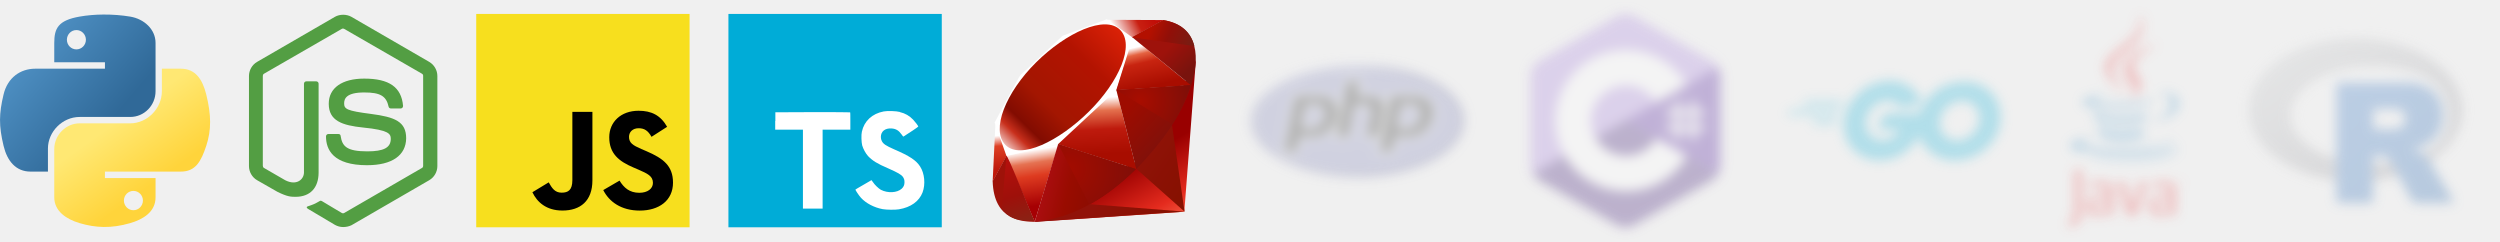
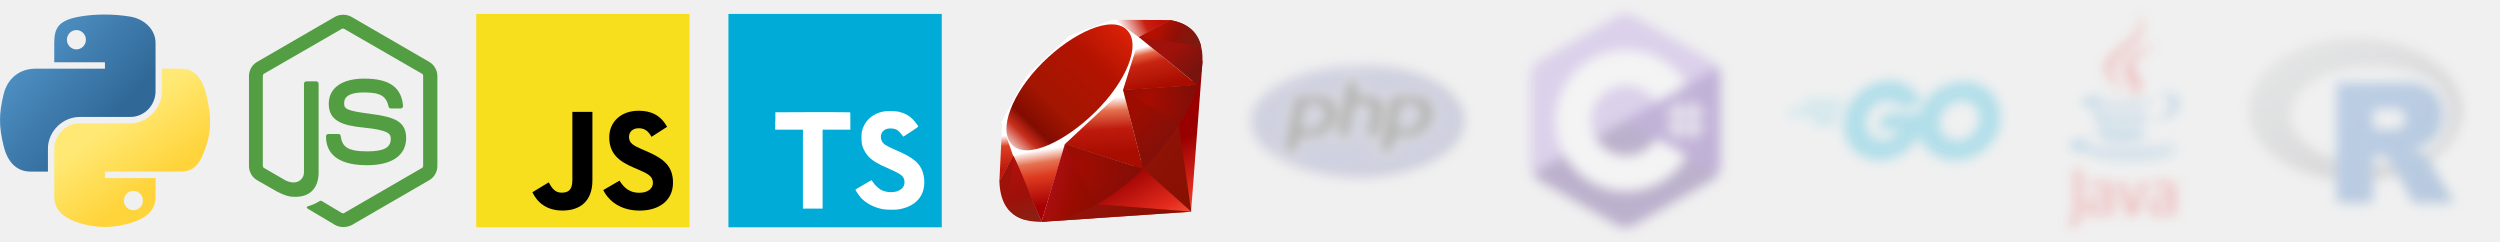
<svg xmlns="http://www.w3.org/2000/svg" xmlns:xlink="http://www.w3.org/1999/xlink" width="196.374mm" height="18.948mm" viewBox="0 0 196.374 18.948" version="1.1" id="svg4439" xml:space="preserve">
  <defs id="defs4436">
    <linearGradient id="linearGradient2795">
      <stop style="stop-color:#b8b8b8;stop-opacity:0.498;" offset="0" id="stop2797" />
      <stop style="stop-color:#7f7f7f;stop-opacity:0;" offset="1" id="stop2799" />
    </linearGradient>
    <linearGradient id="linearGradient2787">
      <stop style="stop-color:#7f7f7f;stop-opacity:0.5;" offset="0" id="stop2789" />
      <stop style="stop-color:#7f7f7f;stop-opacity:0;" offset="1" id="stop2791" />
    </linearGradient>
    <linearGradient id="linearGradient3676">
      <stop style="stop-color:#b2b2b2;stop-opacity:0.5;" offset="0" id="stop3678" />
      <stop style="stop-color:#b3b3b3;stop-opacity:0;" offset="1" id="stop3680" />
    </linearGradient>
    <linearGradient id="linearGradient3236">
      <stop style="stop-color:#f4f4f4;stop-opacity:1" offset="0" id="stop3244" />
      <stop style="stop-color:white;stop-opacity:1" offset="1" id="stop3240" />
    </linearGradient>
    <linearGradient id="linearGradient4671">
      <stop style="stop-color:#ffd43b;stop-opacity:1;" offset="0" id="stop4673" />
      <stop style="stop-color:#ffe873;stop-opacity:1" offset="1" id="stop4675" />
    </linearGradient>
    <linearGradient id="linearGradient4689">
      <stop style="stop-color:#5a9fd4;stop-opacity:1;" offset="0" id="stop4691" />
      <stop style="stop-color:#306998;stop-opacity:1;" offset="1" id="stop4693" />
    </linearGradient>
    <linearGradient x1="224.24" y1="144.757" x2="-65.309" y2="144.757" id="linearGradient2987" xlink:href="#linearGradient4671" gradientUnits="userSpaceOnUse" gradientTransform="translate(100.2702,99.61116)" />
    <linearGradient x1="172.942" y1="77.476" x2="26.67" y2="76.313" id="linearGradient2990" xlink:href="#linearGradient4689" gradientUnits="userSpaceOnUse" gradientTransform="translate(100.2702,99.61116)" />
    <linearGradient xlink:href="#linearGradient4671" id="linearGradient2255" gradientUnits="userSpaceOnUse" gradientTransform="matrix(0.562541,0,0,0.567972,-11.5974,-7.60954)" x1="224.24" y1="144.757" x2="-65.309" y2="144.757" />
    <linearGradient xlink:href="#linearGradient4689" id="linearGradient2258" gradientUnits="userSpaceOnUse" gradientTransform="matrix(0.562541,0,0,0.567972,-11.5974,-7.60954)" x1="172.942" y1="76.176" x2="26.67" y2="76.313" />
    <radialGradient xlink:href="#linearGradient2795" id="radialGradient2801" cx="61.519" cy="132.286" fx="61.519" fy="132.286" r="29.037" gradientTransform="matrix(1,0,0,0.177966,0,108.7434)" gradientUnits="userSpaceOnUse" />
    <linearGradient xlink:href="#linearGradient4671" id="linearGradient1475" gradientUnits="userSpaceOnUse" gradientTransform="matrix(0.07000499,0,0,0.07068085,10.2913,12.80773)" x1="150.961" y1="192.352" x2="112.031" y2="137.273" />
    <linearGradient xlink:href="#linearGradient4689" id="linearGradient1478" gradientUnits="userSpaceOnUse" gradientTransform="matrix(0.07000499,0,0,0.07068085,10.2913,12.80773)" x1="26.649" y1="20.604" x2="135.665" y2="114.398" />
    <linearGradient id="gradientFill-1" x1="0.741" x2="590.863" y1="3.666" y2="593.787" gradientUnits="userSpaceOnUse" spreadMethod="pad" gradientTransform="scale(1.221942,0.8183692)">
      <stop offset="0" stop-color="rgb(203,206,208)" stop-opacity="1" id="stop4628" />
      <stop offset="1" stop-color="rgb(132,131,139)" stop-opacity="1" id="stop4630" />
    </linearGradient>
    <linearGradient id="gradientFill-2" x1="301.026" x2="703.067" y1="151.401" y2="553.442" gradientUnits="userSpaceOnUse" spreadMethod="pad" gradientTransform="scale(0.9899476,1.010155)">
      <stop offset="0" stop-color="rgb(39,109,195)" stop-opacity="1" id="stop4633" />
      <stop offset="1" stop-color="rgb(22,92,170)" stop-opacity="1" id="stop4635" />
    </linearGradient>
    <linearGradient id="XMLID_17_-9" gradientUnits="userSpaceOnUse" x1="174.074" y1="215.549" x2="132.276" y2="141.753">
      <stop offset="0" style="stop-color:#FB7655" id="stop3272-4" />
      <stop offset="0" style="stop-color:#FB7655" id="stop3274-5" />
      <stop offset="0.41" style="stop-color:#E42B1E" id="stop3276-1" />
      <stop offset="0.99" style="stop-color:#990000" id="stop3278-0" />
      <stop offset="1" style="stop-color:#990000" id="stop3280-3" />
    </linearGradient>
    <linearGradient id="XMLID_18_-7" gradientUnits="userSpaceOnUse" x1="194.895" y1="153.558" x2="141.028" y2="117.409">
      <stop offset="0" style="stop-color:#871101" id="stop3285-8" />
      <stop offset="0" style="stop-color:#871101" id="stop3287-8" />
      <stop offset="0.99" style="stop-color:#911209" id="stop3289-6" />
      <stop offset="1" style="stop-color:#911209" id="stop3291-0" />
    </linearGradient>
    <linearGradient id="XMLID_19_-4" gradientUnits="userSpaceOnUse" x1="151.795" y1="217.785" x2="97.93" y2="181.638">
      <stop offset="0" style="stop-color:#871101" id="stop3296-6" />
      <stop offset="0" style="stop-color:#871101" id="stop3298-7" />
      <stop offset="0.99" style="stop-color:#911209" id="stop3300-6" />
      <stop offset="1" style="stop-color:#911209" id="stop3302-0" />
    </linearGradient>
    <linearGradient id="XMLID_20_-9" gradientUnits="userSpaceOnUse" x1="38.696" y1="127.391" x2="47.047" y2="181.661">
      <stop offset="0" style="stop-color:#FFFFFF" id="stop3307-7" />
      <stop offset="0" style="stop-color:#FFFFFF" id="stop3309-5" />
      <stop offset="0.23" style="stop-color:#E57252" id="stop3311-9" />
      <stop offset="0.46" style="stop-color:#DE3B20" id="stop3313-7" />
      <stop offset="0.99" style="stop-color:#A60003" id="stop3315-8" />
      <stop offset="1" style="stop-color:#A60003" id="stop3317-5" />
    </linearGradient>
    <linearGradient id="XMLID_21_-3" gradientUnits="userSpaceOnUse" x1="96.133" y1="76.715" x2="99.21" y2="132.102">
      <stop offset="0" style="stop-color:#FFFFFF" id="stop3322-3" />
      <stop offset="0" style="stop-color:#FFFFFF" id="stop3324-8" />
      <stop offset="0.23" style="stop-color:#E4714E" id="stop3326-3" />
      <stop offset="0.56" style="stop-color:#BE1A0D" id="stop3328-7" />
      <stop offset="0.99" style="stop-color:#A80D00" id="stop3330-9" />
      <stop offset="1" style="stop-color:#A80D00" id="stop3332-3" />
    </linearGradient>
    <linearGradient id="XMLID_22_-7" gradientUnits="userSpaceOnUse" x1="147.103" y1="25.521" x2="156.314" y2="65.216">
      <stop offset="0" style="stop-color:#FFFFFF" id="stop3337-8" />
      <stop offset="0" style="stop-color:#FFFFFF" id="stop3339-7" />
      <stop offset="0.18" style="stop-color:#E46342" id="stop3341-4" />
      <stop offset="0.4" style="stop-color:#C82410" id="stop3343-1" />
      <stop offset="0.99" style="stop-color:#A80D00" id="stop3345-9" />
      <stop offset="1" style="stop-color:#A80D00" id="stop3347-0" />
    </linearGradient>
    <linearGradient id="XMLID_23_-9" gradientUnits="userSpaceOnUse" x1="118.976" y1="11.541" x2="158.669" y2="-8.305">
      <stop offset="0" style="stop-color:#FFFFFF" id="stop3352-8" />
      <stop offset="0" style="stop-color:#FFFFFF" id="stop3354-8" />
      <stop offset="0.54" style="stop-color:#C81F11" id="stop3356-5" />
      <stop offset="0.99" style="stop-color:#BF0905" id="stop3358-8" />
      <stop offset="1" style="stop-color:#BF0905" id="stop3360-4" />
    </linearGradient>
    <linearGradient id="XMLID_24_-3" gradientUnits="userSpaceOnUse" x1="3.903" y1="113.555" x2="7.17" y2="146.263">
      <stop offset="0" style="stop-color:#FFFFFF" id="stop3365-7" />
      <stop offset="0" style="stop-color:#FFFFFF" id="stop3367-1" />
      <stop offset="0.31" style="stop-color:#DE4024" id="stop3369-3" />
      <stop offset="0.99" style="stop-color:#BF190B" id="stop3371-8" />
      <stop offset="1" style="stop-color:#BF190B" id="stop3373-0" />
    </linearGradient>
    <linearGradient id="XMLID_25_-9" gradientUnits="userSpaceOnUse" x1="-18.556" y1="155.105" x2="135.015" y2="-2.809">
      <stop offset="0" style="stop-color:#BD0012" id="stop3380-7" />
      <stop offset="0" style="stop-color:#BD0012" id="stop3382-9" />
      <stop offset="0.07" style="stop-color:#FFFFFF" id="stop3384-9" />
      <stop offset="0.17" style="stop-color:#FFFFFF" id="stop3386-3" />
      <stop offset="0.27" style="stop-color:#C82F1C" id="stop3388-2" />
      <stop offset="0.33" style="stop-color:#820C01" id="stop3390-4" />
      <stop offset="0.46" style="stop-color:#A31601" id="stop3392-3" />
      <stop offset="0.72" style="stop-color:#B31301" id="stop3394-7" />
      <stop offset="0.99" style="stop-color:#E82609" id="stop3396-1" />
      <stop offset="1" style="stop-color:#E82609" id="stop3398-2" />
    </linearGradient>
    <linearGradient id="XMLID_26_-2" gradientUnits="userSpaceOnUse" x1="99.075" y1="171.033" x2="52.818" y2="159.617">
      <stop offset="0" style="stop-color:#8C0C01" id="stop3403-0" />
      <stop offset="0" style="stop-color:#8C0C01" id="stop3405-2" />
      <stop offset="0.54" style="stop-color:#990C00" id="stop3407-1" />
      <stop offset="0.99" style="stop-color:#A80D0E" id="stop3409-7" />
      <stop offset="1" style="stop-color:#A80D0E" id="stop3411-5" />
    </linearGradient>
    <linearGradient id="XMLID_27_-1" gradientUnits="userSpaceOnUse" x1="178.526" y1="115.515" x2="137.433" y2="78.684">
      <stop offset="0" style="stop-color:#7E110B" id="stop3416-7" />
      <stop offset="0" style="stop-color:#7E110B" id="stop3418-4" />
      <stop offset="0.99" style="stop-color:#9E0C00" id="stop3420-1" />
      <stop offset="1" style="stop-color:#9E0C00" id="stop3422-7" />
    </linearGradient>
    <linearGradient id="XMLID_28_-1" gradientUnits="userSpaceOnUse" x1="193.624" y1="47.937" x2="173.154" y2="26.054">
      <stop offset="0" style="stop-color:#79130D" id="stop3427-1" />
      <stop offset="0" style="stop-color:#79130D" id="stop3429-1" />
      <stop offset="0.99" style="stop-color:#9E120B" id="stop3431-7" />
      <stop offset="1" style="stop-color:#9E120B" id="stop3433-0" />
    </linearGradient>
    <radialGradient id="XMLID_29_-4" cx="143.832" cy="79.388" r="50.358" gradientUnits="userSpaceOnUse">
      <stop offset="0" style="stop-color:#A80D00" id="stop3440-0" />
      <stop offset="0" style="stop-color:#A80D00" id="stop3442-8" />
      <stop offset="0.99" style="stop-color:#7E0E08" id="stop3444-5" />
      <stop offset="1" style="stop-color:#7E0E08" id="stop3446-1" />
    </radialGradient>
    <radialGradient id="XMLID_30_-6" cx="74.092" cy="145.751" r="66.944" gradientUnits="userSpaceOnUse">
      <stop offset="0" style="stop-color:#A30C00" id="stop3451-6" />
      <stop offset="0" style="stop-color:#A30C00" id="stop3453-2" />
      <stop offset="0.99" style="stop-color:#800E08" id="stop3455-1" />
      <stop offset="1" style="stop-color:#800E08" id="stop3457-9" />
    </radialGradient>
    <linearGradient id="XMLID_31_-6" gradientUnits="userSpaceOnUse" x1="26.67" y1="197.336" x2="9.989" y2="140.742">
      <stop offset="0" style="stop-color:#8B2114" id="stop3462-4" />
      <stop offset="0" style="stop-color:#8B2114" id="stop3464-8" />
      <stop offset="0.43" style="stop-color:#9E100A" id="stop3466-0" />
      <stop offset="0.99" style="stop-color:#B3100C" id="stop3468-8" />
      <stop offset="1" style="stop-color:#B3100C" id="stop3470-1" />
    </linearGradient>
    <linearGradient id="XMLID_32_-0" gradientUnits="userSpaceOnUse" x1="154.641" y1="9.798" x2="192.039" y2="26.306">
      <stop offset="0" style="stop-color:#B31000" id="stop3475-2" />
      <stop offset="0" style="stop-color:#B31000" id="stop3477-2" />
      <stop offset="0.44" style="stop-color:#910F08" id="stop3479-9" />
      <stop offset="0.99" style="stop-color:#791C12" id="stop3481-7" />
      <stop offset="1" style="stop-color:#791C12" id="stop3483-5" />
    </linearGradient>
    <clipPath clipPathUnits="userSpaceOnUse" id="clipPath3444">
      <path d="M 11.52,162 C 11.52,81.677 135.307,16.561 288,16.561 v 0 c 152.693,0 276.481,65.116 276.481,145.439 v 0 c 0,80.322 -123.788,145.439 -276.481,145.439 v 0 C 135.307,307.439 11.52,242.322 11.52,162" id="path3446" />
    </clipPath>
    <radialGradient cx="0" cy="0" fx="0" fy="0" gradientTransform="matrix(363.0579,0,0,-363.0579,177.52,256.3071)" gradientUnits="userSpaceOnUse" id="radialGradient3452" r="1" spreadMethod="pad">
      <stop id="stop3454" offset="0" style="stop-opacity:1;stop-color:#aeb2d5" />
      <stop id="stop3456" offset="0.3" style="stop-opacity:1;stop-color:#aeb2d5" />
      <stop id="stop3458" offset="0.75" style="stop-opacity:1;stop-color:#484c89" />
      <stop id="stop3460" offset="1" style="stop-opacity:1;stop-color:#484c89" />
    </radialGradient>
    <clipPath clipPathUnits="userSpaceOnUse" id="clipPath3468">
      <path d="M 0,324 H 576 V 0 H 0 Z" id="path3470" />
    </clipPath>
    <clipPath clipPathUnits="userSpaceOnUse" id="clipPath3480">
      <path d="M 0,324 H 576 V 0 H 0 Z" id="path3482" />
    </clipPath>
    <filter style="color-interpolation-filters:sRGB" id="filter6047" x="-0.065" y="-0.085" width="1.131" height="1.169">
      <feGaussianBlur stdDeviation="19.622" id="feGaussianBlur6049" />
    </filter>
    <filter style="color-interpolation-filters:sRGB" id="filter6055" x="-0.065" y="-0.175" width="1.131" height="1.35">
      <feGaussianBlur stdDeviation="5.589" id="feGaussianBlur6057" />
    </filter>
    <filter style="color-interpolation-filters:sRGB" id="filter6059" x="-0.121" y="-0.065" width="1.243" height="1.131">
      <feGaussianBlur stdDeviation="17.934" id="feGaussianBlur6061" />
    </filter>
    <filter style="color-interpolation-filters:sRGB" id="filter6063" x="-0.073" y="-0.065" width="1.147" height="1.131">
      <feGaussianBlur stdDeviation="7.816" id="feGaussianBlur6065" />
    </filter>
    <filter style="color-interpolation-filters:sRGB" id="filter6067" x="-0.065" y="-0.124" width="1.131" height="1.248">
      <feGaussianBlur stdDeviation="15.046" id="feGaussianBlur6069" />
    </filter>
    <radialGradient id="XMLID_29_-4-6" cx="143.832" cy="79.388" r="50.358" gradientUnits="userSpaceOnUse">
      <stop offset="0" style="stop-color:#A80D00" id="stop3440-0-5" />
      <stop offset="0" style="stop-color:#A80D00" id="stop3442-8-6" />
      <stop offset="0.99" style="stop-color:#7E0E08" id="stop3444-5-9" />
      <stop offset="1" style="stop-color:#7E0E08" id="stop3446-1-3" />
    </radialGradient>
    <radialGradient id="XMLID_30_-6-7" cx="74.092" cy="145.751" r="66.944" gradientUnits="userSpaceOnUse">
      <stop offset="0" style="stop-color:#A30C00" id="stop3451-6-4" />
      <stop offset="0" style="stop-color:#A30C00" id="stop3453-2-5" />
      <stop offset="0.99" style="stop-color:#800E08" id="stop3455-1-2" />
      <stop offset="1" style="stop-color:#800E08" id="stop3457-9-5" />
    </radialGradient>
    <linearGradient xlink:href="#XMLID_17_-9" id="linearGradient820" gradientUnits="userSpaceOnUse" x1="174.074" y1="215.549" x2="132.276" y2="141.753" />
    <linearGradient xlink:href="#XMLID_18_-7" id="linearGradient822" gradientUnits="userSpaceOnUse" x1="194.895" y1="153.558" x2="141.028" y2="117.409" />
    <linearGradient xlink:href="#XMLID_19_-4" id="linearGradient824" gradientUnits="userSpaceOnUse" x1="151.795" y1="217.785" x2="97.93" y2="181.638" />
    <linearGradient xlink:href="#XMLID_20_-9" id="linearGradient826" gradientUnits="userSpaceOnUse" x1="38.696" y1="127.391" x2="47.047" y2="181.661" />
    <linearGradient xlink:href="#XMLID_21_-3" id="linearGradient828" gradientUnits="userSpaceOnUse" x1="96.133" y1="76.715" x2="99.21" y2="132.102" />
    <linearGradient xlink:href="#XMLID_22_-7" id="linearGradient830" gradientUnits="userSpaceOnUse" x1="147.103" y1="25.521" x2="156.314" y2="65.216" />
    <linearGradient xlink:href="#XMLID_23_-9" id="linearGradient832" gradientUnits="userSpaceOnUse" x1="118.976" y1="11.541" x2="158.669" y2="-8.305" />
    <linearGradient xlink:href="#XMLID_24_-3" id="linearGradient834" gradientUnits="userSpaceOnUse" x1="3.903" y1="113.555" x2="7.17" y2="146.263" />
    <linearGradient xlink:href="#XMLID_25_-9" id="linearGradient836" gradientUnits="userSpaceOnUse" x1="-18.556" y1="155.105" x2="135.015" y2="-2.809" />
    <linearGradient xlink:href="#XMLID_26_-2" id="linearGradient838" gradientUnits="userSpaceOnUse" x1="99.075" y1="171.033" x2="52.818" y2="159.617" />
    <linearGradient xlink:href="#XMLID_27_-1" id="linearGradient840" gradientUnits="userSpaceOnUse" x1="178.526" y1="115.515" x2="137.433" y2="78.684" />
    <linearGradient xlink:href="#XMLID_28_-1" id="linearGradient842" gradientUnits="userSpaceOnUse" x1="193.624" y1="47.937" x2="173.154" y2="26.054" />
    <linearGradient xlink:href="#XMLID_31_-6" id="linearGradient844" gradientUnits="userSpaceOnUse" x1="26.67" y1="197.336" x2="9.989" y2="140.742" />
    <linearGradient xlink:href="#XMLID_32_-0" id="linearGradient846" gradientUnits="userSpaceOnUse" x1="154.641" y1="9.798" x2="192.039" y2="26.306" />
  </defs>
  <g id="layer1" transform="translate(3.530972,-13.16958)">
    <g id="g6099" transform="matrix(1.193076,0,0,1.193076,-18.03503,-2.707239)">
      <path style="fill:url(#linearGradient1478);fill-opacity:1;stroke-width:0.124" d="m 18.991,14.264 c -0.57,0.003 -1.115,0.051 -1.594,0.136 -1.412,0.249 -1.668,0.772 -1.668,1.734 v 1.272 h 3.337 v 0.424 h -3.337 -1.252 c -0.97,0 -1.819,0.583 -2.084,1.692 -0.306,1.271 -0.32,2.064 0,3.391 0.237,0.988 0.804,1.692 1.773,1.692 h 1.147 v -1.524 c 0,-1.101 0.953,-2.073 2.084,-2.073 h 3.333 c 0.928,0 1.668,-0.764 1.668,-1.696 V 16.135 c 0,-0.904 -0.763,-1.584 -1.668,-1.734 -0.573,-0.095 -1.168,-0.139 -1.738,-0.136 z m -1.804,1.023 c 0.345,0 0.626,0.286 0.626,0.638 -10e-7,0.35 -0.281,0.634 -0.626,0.634 -0.346,0 -0.626,-0.283 -0.626,-0.634 0,-0.352 0.28,-0.638 0.626,-0.638 z" id="path1948" />
      <path style="fill:url(#linearGradient1475);fill-opacity:1;stroke-width:0.124" d="m 22.814,17.83 v 1.482 c 0,1.149 -0.974,2.116 -2.084,2.116 h -3.333 c -0.913,0 -1.668,0.781 -1.668,1.696 v 3.177 c 0,0.904 0.786,1.436 1.668,1.696 1.056,0.311 2.069,0.367 3.333,0 0.84,-0.243 1.668,-0.733 1.668,-1.696 v -1.272 h -3.333 v -0.424 h 3.333 1.668 c 0.97,0 1.331,-0.676 1.668,-1.692 0.348,-1.045 0.334,-2.05 0,-3.391 -0.24,-0.965 -0.697,-1.692 -1.668,-1.692 z m -1.874,8.046 c 0.346,1e-6 0.626,0.283 0.626,0.634 0,0.352 -0.28,0.638 -0.626,0.638 -0.345,0 -0.626,-0.286 -0.626,-0.638 0,-0.35 0.281,-0.634 0.626,-0.634 z" id="path1950" />
    </g>
    <g id="g4656" transform="matrix(0.02324062,0,0,0.02324062,173.0783,16.11202)" style="opacity:0.262;mix-blend-mode:normal;filter:url(#filter6047)">
      <path d="M 361.453,485.937 C 162.329,485.937 0.906,377.828 0.906,244.469 0.906,111.109 162.329,3 361.453,3 560.578,3 722,111.109 722,244.469 722,377.828 560.578,485.937 361.453,485.937 Z M 416.641,97.406 c -151.352,0 -274.047,73.908 -274.047,165.078 0,91.17 122.695,165.078 274.047,165.078 151.351,0 263.046,-50.529 263.046,-165.078 0,-114.513 -111.695,-165.078 -263.046,-165.078 z" fill="url(#gradientFill-1)" fill-rule="evenodd" id="path4640" style="fill:url(#gradientFill-1)" />
      <path d="m 550,377 c 0,0 21.822,6.585 34.5,13 4.399,2.226 12.01,6.668 17.5,12.5 5.378,5.712 8,11.5 8,11.5 L 696,559 557,559.062 492,437 c 0,0 -13.31,-22.869 -21.5,-29.5 -6.832,-5.531 -9.745,-7.5 -16.5,-7.5 -4.702,0 -33.026,0 -33.026,0 L 421,558.974 298,559.026 V 152.938 h 247 c 0,0 112.5,2.029 112.5,109.062 0,107.033 -107.5,115 -107.5,115 z m -53.5,-135.976 -74.463,-0.048 -0.037,69.05 74.5,-0.024 c 0,0 34.5,-0.107 34.5,-35.125 0,-35.722 -34.5,-33.853 -34.5,-33.853 z" fill="url(#gradientFill-2)" fill-rule="evenodd" id="path4642" style="fill:url(#gradientFill-2)" />
    </g>
    <g id="g5010" transform="matrix(0.04189668,0,0,0.04189668,53.68625,14.26402)">
      <path class="st0" d="M 0,200 V 0 H 400 V 400 H 0" id="path4998" />
      <path class="st1" d="M 87.7,200.7 V 217 h 52 v 148 h 36.9 V 217 h 52 v -16 c 0,-9 0,-16.3 -0.4,-16.5 0,-0.3 -31.7,-0.4 -70.2,-0.4 l -70,0.3 v 16.4 z M 321.4,184 c 10.2,2.4 18,7 25,14.3 3.7,4 9.2,11 9.6,12.8 0,0.6 -17.3,12.3 -27.8,18.8 -0.4,0.3 -2,-1.4 -3.6,-4 -5.2,-7.4 -10.5,-10.6 -18.8,-11.2 -12,-0.8 -20,5.5 -20,16 0,3.2 0.6,5 1.8,7.6 2.7,5.5 7.7,8.8 23.2,15.6 28.6,12.3 41,20.4 48.5,32 8.5,13 10.4,33.4 4.7,48.7 -6.4,16.7 -22,28 -44.3,31.7 -7,1.2 -23,1 -30.5,-0.3 -16,-3 -31.3,-11 -40.7,-21.3 -3.7,-4 -10.8,-14.7 -10.4,-15.4 l 3.8,-2.4 15,-8.7 11.3,-6.6 2.6,3.5 c 3.3,5.2 10.7,12.2 15,14.6 13,6.7 30.4,5.8 39,-2 3.7,-3.4 5.3,-7 5.3,-12 0,-4.6 -0.7,-6.7 -3,-10.2 -3.2,-4.4 -9.6,-8 -27.6,-16 -20.7,-8.8 -29.5,-14.4 -37.7,-23 -4.7,-5.2 -9,-13.3 -11,-20 -1.5,-5.8 -2,-20 -0.6,-25.7 4.3,-20 19.4,-34 41,-38 7,-1.4 23.5,-0.8 30.4,1 z" id="path5000" />
    </g>
    <g id="g5024" transform="matrix(0.02660106,0,0,0.02660106,33.87615,14.26402)">
      <rect width="630" height="630" fill="#f7df1e" id="rect5012" x="0" y="0" />
      <path d="m 423.2,492.19 c 12.69,20.72 29.2,35.95 58.4,35.95 24.53,0 40.2,-12.26 40.2,-29.2 0,-20.3 -16.1,-27.49 -43.1,-39.3 l -14.8,-6.35 c -42.72,-18.2 -71.1,-41 -71.1,-89.2 0,-44.4 33.83,-78.2 86.7,-78.2 37.64,0 64.7,13.1 84.2,47.4 l -46.1,29.6 c -10.15,-18.2 -21.1,-25.37 -38.1,-25.37 -17.34,0 -28.33,11 -28.33,25.37 0,17.76 11,24.95 36.4,35.95 l 14.8,6.34 c 50.3,21.57 78.7,43.56 78.7,93 0,53.3 -41.87,82.5 -98.1,82.5 -54.98,0 -90.5,-26.2 -107.88,-60.54 z m -209.13,5.13 c 9.3,16.5 17.76,30.45 38.1,30.45 19.45,0 31.72,-7.61 31.72,-37.2 v -201.3 h 59.2 v 202.1 c 0,61.3 -35.94,89.2 -88.4,89.2 -47.4,0 -74.85,-24.53 -88.81,-54.075 z" id="path5014" />
    </g>
    <g id="g5065" transform="matrix(0.08159527,0,0,0.08159527,136.8496,19.51558)" style="opacity:0.262;mix-blend-mode:normal;filter:url(#filter6055)">
      <g id="g5034">
        <g id="g5032">
          <g id="g5030">
            <path class="st0" d="M 15.5,23.2 C 15.1,23.2 15,23 15.2,22.7 L 17.3,20 c 0.2,-0.3 0.7,-0.5 1.1,-0.5 h 35.7 c 0.4,0 0.5,0.3 0.3,0.6 l -1.7,2.6 c -0.2,0.3 -0.7,0.6 -1,0.6 z" id="path5028" />
          </g>
        </g>
      </g>
      <g id="g5042">
        <g id="g5040">
          <g id="g5038">
            <path class="st0" d="M 0.4,32.4 C 0,32.4 -0.1,32.2 0.1,31.9 l 2.1,-2.7 c 0.2,-0.3 0.7,-0.5 1.1,-0.5 h 45.6 c 0.4,0 0.6,0.3 0.5,0.6 l -0.8,2.4 c -0.1,0.4 -0.5,0.6 -0.9,0.6 z" id="path5036" />
          </g>
        </g>
      </g>
      <g id="g5050">
        <g id="g5048">
          <g id="g5046">
            <path class="st0" d="m 24.6,41.6 c -0.4,0 -0.5,-0.3 -0.3,-0.6 l 1.4,-2.5 c 0.2,-0.3 0.6,-0.6 1,-0.6 h 20 c 0.4,0 0.6,0.3 0.6,0.7 L 47.1,41 c 0,0.4 -0.4,0.7 -0.7,0.7 z" id="path5044" />
          </g>
        </g>
      </g>
      <g id="g5063">
        <g id="CXHf1q_3_">
          <g id="g5060">
            <g id="g5054">
              <path class="st0" d="m 128.4,21.4 c -6.3,1.6 -10.6,2.8 -16.8,4.4 -1.5,0.4 -1.6,0.5 -2.9,-1 -1.5,-1.7 -2.6,-2.8 -4.7,-3.8 -6.3,-3.1 -12.4,-2.2 -18.1,1.5 -6.8,4.4 -10.3,10.9 -10.2,19 0.1,8 5.6,14.6 13.5,15.7 6.8,0.9 12.5,-1.5 17,-6.6 0.9,-1.1 1.7,-2.3 2.7,-3.7 -3.6,0 -8.1,0 -19.3,0 -2.1,0 -2.6,-1.3 -1.9,-3 1.3,-3.1 3.7,-8.3 5.1,-10.9 0.3,-0.6 1,-1.6 2.5,-1.6 5.1,0 23.9,0 36.4,0 -0.2,2.7 -0.2,5.4 -0.6,8.1 -1.1,7.2 -3.8,13.8 -8.2,19.6 -7.2,9.5 -16.6,15.4 -28.5,17 C 84.6,77.4 75.5,75.5 67.5,69.5 60.1,63.9 55.9,56.5 54.8,47.3 53.5,36.4 56.7,26.6 63.3,18 70.4,8.7 79.8,2.8 91.3,0.7 c 9.4,-1.7 18.4,-0.6 26.5,4.9 5.3,3.5 9.1,8.3 11.6,14.1 0.6,0.9 0.2,1.4 -1,1.7 z" id="path5052" />
            </g>
            <g id="g5058">
              <path class="st0" d="m 161.5,76.7 c -9.1,-0.2 -17.4,-2.8 -24.4,-8.8 -5.9,-5.1 -9.6,-11.6 -10.8,-19.3 -1.8,-11.3 1.3,-21.3 8.1,-30.2 7.3,-9.6 16.1,-14.6 28,-16.7 10.2,-1.8 19.8,-0.8 28.5,5.1 7.9,5.4 12.8,12.7 14.1,22.3 1.7,13.5 -2.2,24.5 -11.5,33.9 -6.6,6.7 -14.7,10.9 -24,12.8 -2.7,0.5 -5.4,0.6 -8,0.9 z M 185.3,36.3 C 185.2,35 185.2,34 185,33 183.2,23.1 174.1,17.5 164.6,19.7 c -9.3,2.1 -15.3,8 -17.5,17.4 -1.8,7.8 2,15.7 9.2,18.9 5.5,2.4 11,2.1 16.3,-0.6 7.9,-4.1 12.2,-10.5 12.7,-19.1 z" id="path5056" />
            </g>
          </g>
        </g>
      </g>
    </g>
    <g style="overflow:visible;opacity:0.262;mix-blend-mode:normal;filter:url(#filter6059)" id="g5140" transform="matrix(0.02542833,0,0,0.02542833,158.8486,14.26402)">
      <g id="g5119">
        <path fill-rule="evenodd" clip-rule="evenodd" fill="#0074bd" d="m 117.151,349.592 c 0,0 -17.265,10.049 12.301,13.44 35.824,4.09 54.13,3.501 93.596,-3.959 0,0 10.397,6.504 24.892,12.137 -88.501,37.917 -200.296,-2.197 -130.789,-21.618 z" id="path5093" />
        <path fill-rule="evenodd" clip-rule="evenodd" fill="#0074bd" d="m 106.331,300.104 c 0,0 -19.367,14.339 10.221,17.397 38.271,3.951 68.483,4.275 120.792,-5.792 0,0 7.218,7.332 18.585,11.339 -106.986,31.294 -226.147,2.462 -149.598,-22.944 z" id="path5095" />
        <path fill-rule="evenodd" clip-rule="evenodd" fill="#ea2d2e" d="m 197.494,216.145 c 21.818,25.115 -5.721,47.697 -5.721,47.697 0,0 55.367,-28.577 29.945,-64.38 -23.752,-33.373 -41.962,-49.951 56.623,-107.124 10e-4,0 -154.754,38.641 -80.847,123.807 z" id="path5097" />
        <path fill-rule="evenodd" clip-rule="evenodd" fill="#0074bd" d="m 314.542,386.202 c 0,0 12.781,10.536 -14.077,18.684 -51.071,15.469 -212.604,20.135 -257.47,0.619 -16.117,-7.02 14.121,-16.75 23.635,-18.805 9.92,-2.146 15.584,-1.754 15.584,-1.754 -17.937,-12.631 -115.935,24.807 -49.772,35.544 180.429,29.246 328.895,-13.173 282.1,-34.288 z" id="path5099" />
        <path fill-rule="evenodd" clip-rule="evenodd" fill="#0074bd" d="m 125.46,248.822 c 0,0 -82.155,19.519 -29.092,26.613 22.412,2.999 67.063,2.309 108.685,-1.183 34.006,-2.854 68.133,-8.958 68.133,-8.958 0,0 -11.982,5.14 -20.657,11.06 -83.444,21.947 -244.612,11.726 -198.207,-10.712 39.227,-18.977 71.138,-16.82 71.138,-16.82 z" id="path5101" />
        <path fill-rule="evenodd" clip-rule="evenodd" fill="#0074bd" d="m 272.846,331.198 c 84.818,-44.063 45.597,-86.412 18.223,-80.708 -6.694,1.397 -9.697,2.607 -9.697,2.607 0,0 2.494,-3.907 7.243,-5.588 54.155,-19.03 95.794,56.146 -17.464,85.919 -0.001,0 1.302,-1.18 1.695,-2.23 z" id="path5103" />
        <path fill-rule="evenodd" clip-rule="evenodd" fill="#ea2d2e" d="m 221.719,0 c 0,0 46.963,46.99 -44.557,119.227 -73.393,57.969 -16.734,91.009 -0.026,128.778 C 134.291,209.352 102.865,175.321 123.944,143.653 154.898,97.174 240.663,74.632 221.719,0 Z" id="path5105" />
        <path fill-rule="evenodd" clip-rule="evenodd" fill="#0074bd" d="m 133.799,450.637 c 81.397,5.204 206.426,-2.896 209.385,-41.415 0,0 -5.688,14.602 -67.276,26.188 -69.481,13.081 -155.197,11.558 -206.016,3.167 0,0 10.411,8.617 63.907,12.06 z" id="path5107" />
        <path fill-rule="evenodd" clip-rule="evenodd" fill="#ea2d2e" d="m 339.426,519.716 h -2.479 v -1.385 h 6.676 v 1.385 h -2.469 v 6.928 h -1.729 v -6.928 z m 13.33,0.351 h -0.032 l -2.461,6.576 h -1.132 l -2.446,-6.576 h -0.025 v 6.576 h -1.638 v -8.313 h 2.402 l 2.264,5.885 2.271,-5.885 h 2.388 v 8.313 h -1.59 v -6.576 z" id="path5109" />
        <path fill-rule="evenodd" clip-rule="evenodd" fill="#ea2d2e" d="m 120.461,597.813 c -7.676,6.654 -15.793,10.396 -23.079,10.396 -10.378,0 -16.007,-6.236 -16.007,-16.216 0,-10.803 6.027,-18.71 30.163,-18.71 h 8.923 z m 21.189,23.903 V 547.72 c 0,-18.915 -10.787,-31.396 -36.782,-31.396 -15.168,0 -28.467,3.75 -39.278,8.525 l 3.111,13.106 c 8.515,-3.127 19.526,-6.031 30.337,-6.031 14.978,0 21.423,6.031 21.423,18.505 v 9.356 h -7.485 c -36.383,0 -52.798,14.11 -52.798,35.336 0,18.285 10.819,28.682 31.185,28.682 13.088,0 22.87,-5.405 32.001,-13.315 l 1.663,11.228 z" id="path5111" />
        <path fill-rule="evenodd" clip-rule="evenodd" fill="#ea2d2e" d="M 212.362,621.716 H 185.939 L 154.132,518.214 h 23.077 l 19.743,63.6 4.391,19.109 c 9.965,-27.639 17.032,-55.701 20.566,-82.709 h 22.445 c -6.002,34.08 -16.831,71.492 -31.992,103.502 z" id="path5113" />
        <path fill-rule="evenodd" clip-rule="evenodd" fill="#ea2d2e" d="m 313.755,597.813 c -7.701,6.654 -15.82,10.396 -23.086,10.396 -10.382,0 -16.011,-6.236 -16.011,-16.216 0,-10.803 6.039,-18.71 30.154,-18.71 h 8.942 v 24.53 z m 21.196,23.903 V 547.72 c 0,-18.915 -10.818,-31.396 -36.789,-31.396 -15.188,0 -28.484,3.75 -39.295,8.525 l 3.116,13.106 c 8.519,-3.127 19.545,-6.031 30.355,-6.031 14.96,0 21.416,6.031 21.416,18.505 v 9.356 h -7.485 c -36.391,0 -52.801,14.11 -52.801,35.336 0,18.285 10.804,28.682 31.169,28.682 13.099,0 22.862,-5.405 32.018,-13.315 l 1.674,11.228 z" id="path5115" />
        <path fill-rule="evenodd" clip-rule="evenodd" fill="#ea2d2e" d="m 36.941,639.306 c -6.037,8.821 -15.8,15.809 -26.479,19.749 L 0,646.731 c 8.135,-4.178 15.103,-10.912 18.345,-17.182 2.796,-5.589 3.96,-12.773 3.96,-29.971 v -118.18 h 22.519 v 116.551 c 0,23.001 -1.836,32.3 -7.883,41.357 z" id="path5117" />
      </g>
    </g>
    <g id="g5152" transform="matrix(0.05834123,0,0,0.05834123,116.6983,14.26402)" style="opacity:0.262;mix-blend-mode:normal;filter:url(#filter6063)">
      <path d="m 255.569,84.452 c -0.002,-4.83 -1.035,-9.098 -3.124,-12.761 -2.052,-3.602 -5.125,-6.621 -9.247,-9.008 -34.025,-19.619 -68.083,-39.178 -102.097,-58.817 -9.17,-5.294 -18.061,-5.101 -27.163,0.269 -13.543,7.987 -81.348,46.834 -101.553,58.537 -8.321,4.817 -12.37,12.189 -12.372,21.771 C 0,123.898 0.013,163.352 0,202.808 c 0,4.724 0.991,8.909 2.988,12.517 2.053,3.711 5.169,6.813 9.386,9.254 20.206,11.703 88.02,50.547 101.56,58.536 9.106,5.373 17.997,5.565 27.17,0.269 34.015,-19.64 68.075,-39.198 102.105,-58.817 4.217,-2.44 7.333,-5.544 9.386,-9.252 1.994,-3.608 2.987,-7.793 2.987,-12.518 0,0 0,-78.889 -0.013,-118.345" fill="#a179dc" fill-rule="nonzero" id="path5142" />
      <path d="m 128.182,143.241 -125.194,72.084 c 2.053,3.711 5.169,6.813 9.386,9.254 20.206,11.703 88.02,50.547 101.56,58.536 9.106,5.373 17.997,5.565 27.17,0.269 34.015,-19.64 68.075,-39.198 102.105,-58.817 4.217,-2.44 7.333,-5.544 9.386,-9.252 l -124.413,-72.074" fill="#280068" fill-rule="nonzero" id="path5144" />
      <path d="m 255.569,84.452 c -0.002,-4.83 -1.035,-9.098 -3.124,-12.761 l -124.263,71.55 124.413,72.074 c 1.994,-3.608 2.985,-7.793 2.987,-12.518 0,0 0,-78.889 -0.013,-118.345" fill="#390091" fill-rule="nonzero" id="path5146" />
      <path d="m 201.892,116.294 v 13.474 h 13.474 v -13.474 h 6.737 v 13.474 h 13.474 v 6.737 h -13.474 v 13.474 h 13.474 v 6.737 h -13.474 v 13.474 h -6.737 v -13.474 h -13.474 v 13.474 h -6.737 V 156.715 H 181.682 v -6.737 h 13.474 V 136.505 H 181.682 v -6.737 h 13.474 v -13.474 z m 13.474,20.211 h -13.474 v 13.474 h 13.474 z" fill="#ffffff" id="path5148" />
      <path d="m 128.457,48.626 c 35.144,0 65.827,19.086 82.262,47.456 l -0.16,-0.273 -41.349,23.808 C 161.063,105.824 146.128,96.515 128.996,96.323 l -0.54,-0.003 c -26.126,0 -47.306,21.179 -47.306,47.305 0,8.544 2.278,16.552 6.239,23.469 8.154,14.235 23.483,23.837 41.067,23.837 17.693,0 33.109,-9.723 41.222,-24.111 l -0.197,0.345 41.286,23.918 c -16.254,28.13 -46.517,47.157 -81.253,47.536 l -1.058,0.006 c -35.255,0 -66.025,-19.204 -82.419,-47.724 -8.003,-13.923 -12.582,-30.064 -12.582,-47.277 0,-52.466 42.532,-94.999 95.001,-94.999 z" fill="#ffffff" fill-rule="nonzero" id="path5150" />
    </g>
    <g id="g3438" transform="matrix(0.03030732,0,0,-0.03030732,94.35,27.55314)" style="opacity:0.262;mix-blend-mode:normal;filter:url(#filter6067)">
      <g id="g3440">
        <g clip-path="url(#clipPath3444)" id="g3442">
          <g id="g3448">
            <g id="g3450">
              <path d="M 11.52,162 C 11.52,81.677 135.307,16.561 288,16.561 v 0 c 152.693,0 276.481,65.116 276.481,145.439 v 0 c 0,80.322 -123.788,145.439 -276.481,145.439 v 0 C 135.307,307.439 11.52,242.322 11.52,162" id="path3462" style="fill:url(#radialGradient3452);stroke:none" />
            </g>
          </g>
        </g>
      </g>
      <g id="g3464">
        <g clip-path="url(#clipPath3468)" id="g3466">
          <g id="g3472" transform="translate(288,27.3594)">
            <path d="M 0,0 C 146.729,0 265.68,60.281 265.68,134.641 265.68,209 146.729,269.282 0,269.282 -146.729,269.282 -265.68,209 -265.68,134.641 -265.68,60.281 -146.729,0 0,0" id="path3474" style="fill:#777bb3;fill-opacity:1;fill-rule:nonzero;stroke:none" />
          </g>
        </g>
      </g>
      <g id="g3476">
        <g clip-path="url(#clipPath3480)" id="g3478">
          <g id="g3484" transform="translate(161.7344,145.3066)">
            <path d="m 0,0 c 12.065,0 21.072,2.225 26.771,6.611 5.638,4.341 9.532,11.862 11.573,22.353 1.903,9.806 1.178,16.653 -2.154,20.348 C 32.783,53.086 25.417,55 14.297,55 H -4.984 L -15.673,0 Z m -63.063,-67.75 c -0.895,0 -1.745,0.4 -2.314,1.092 -0.57,0.691 -0.801,1.601 -0.63,2.48 L -37.679,81.573 C -37.405,82.982 -36.17,84 -34.734,84 H 26.32 C 45.508,84 59.79,78.79 68.767,68.513 77.792,58.182 80.579,43.741 77.05,25.592 75.614,18.198 73.144,11.331 69.709,5.183 66.27,-0.972 61.725,-6.667 56.198,-11.747 49.582,-17.939 42.094,-22.429 33.962,-25.071 25.959,-27.678 15.681,-29 3.414,-29 h -24.722 l -7.06,-36.322 c -0.274,-1.41 -1.508,-2.428 -2.944,-2.428 z" id="path3486" style="fill:#000000;fill-opacity:1;fill-rule:nonzero;stroke:none" />
          </g>
          <g id="g3488" transform="translate(159.2236,197.3071)">
            <path d="m 0,0 h 16.808 c 13.421,0 18.083,-2.945 19.667,-4.7 2.628,-2.914 3.124,-9.058 1.435,-17.767 C 36.012,-32.217 32.494,-39.13 27.452,-43.012 22.29,-46.986 13.898,-49 2.511,-49 H -9.523 Z m 28.831,35 h -61.055 c -2.872,0 -5.341,-2.036 -5.889,-4.855 l -28.328,-145.751 c -0.342,-1.759 0.12,-3.578 1.259,-4.961 1.14,-1.383 2.838,-2.183 4.63,-2.183 h 31.75 c 2.873,0 5.342,2.036 5.89,4.855 L -16.324,-84 H 5.925 c 12.582,0 23.174,1.372 31.479,4.077 8.541,2.775 16.399,7.48 23.354,13.984 5.752,5.292 10.49,11.232 14.08,17.657 3.591,6.427 6.171,13.594 7.668,21.302 3.715,19.104 0.697,34.402 -8.969,45.466 C 63.965,29.444 48.923,35 28.831,35 M -16.802,-55 H 2.511 c 12.801,0 22.336,2.411 28.601,7.234 6.266,4.824 10.492,12.875 12.688,24.157 2.101,10.832 1.144,18.476 -2.871,22.929 C 36.909,3.773 28.87,6 16.808,6 H -4.946 L -16.802,-55 M 28.831,29 C 47.198,29 60.597,24.18 69.019,14.539 77.44,4.898 79.976,-8.559 76.616,-25.836 75.233,-32.953 72.894,-39.46 69.601,-45.355 66.304,-51.254 61.999,-56.648 56.679,-61.539 50.339,-67.472 43.296,-71.7 35.546,-74.218 27.796,-76.743 17.925,-78 5.925,-78 h -27.196 l -7.531,-38.75 h -31.75 L -32.224,29 h 61.055" id="path3490" style="fill:#ffffff;fill-opacity:1;fill-rule:nonzero;stroke:none" />
          </g>
          <g id="g3492" transform="translate(311.583,116.3066)">
            <path d="m 0,0 c -0.896,0 -1.745,0.4 -2.314,1.092 -0.571,0.691 -0.802,1.6 -0.631,2.48 L 9.586,68.061 C 10.778,74.194 10.484,78.596 8.759,80.456 7.703,81.593 4.531,83.5 -4.848,83.5 H -27.55 L -43.305,2.428 C -43.579,1.018 -44.814,0 -46.25,0 h -31.5 c -0.896,0 -1.745,0.4 -2.315,1.092 -0.57,0.691 -0.801,1.601 -0.63,2.48 l 28.328,145.751 c 0.274,1.409 1.509,2.427 2.945,2.427 h 31.5 c 0.896,0 1.745,-0.4 2.315,-1.091 0.57,-0.692 0.801,-1.601 0.63,-2.481 L -21.813,113 H 2.609 c 18.605,0 31.221,-3.28 38.569,-10.028 7.49,-6.884 9.827,-17.891 6.947,-32.719 L 34.945,2.428 C 34.671,1.018 33.437,0 32,0 Z" id="path3494" style="fill:#000000;fill-opacity:1;fill-rule:nonzero;stroke:none" />
          </g>
          <g id="g3496" transform="translate(293.6611,271.0571)">
            <path d="m 0,0 h -31.5 c -2.873,0 -5.342,-2.036 -5.89,-4.855 l -28.328,-145.751 c -0.342,-1.759 0.12,-3.578 1.26,-4.961 1.14,-1.383 2.838,-2.183 4.63,-2.183 h 31.5 c 2.872,0 5.342,2.036 5.89,4.855 l 15.283,78.645 h 20.229 c 9.363,0 11.328,-2 11.407,-2.086 0.568,-0.611 1.315,-3.441 0.082,-9.781 l -12.531,-64.489 c -0.342,-1.759 0.12,-3.578 1.26,-4.961 1.14,-1.383 2.838,-2.183 4.63,-2.183 h 32 c 2.872,0 5.342,2.036 5.89,4.855 l 13.179,67.825 c 3.093,15.921 0.447,27.864 -7.861,35.5 -7.928,7.281 -21.208,10.82 -40.599,10.82 H -0.253 L 5.89,-7.145 C 6.231,-5.386 5.77,-3.566 4.63,-2.184 3.49,-0.801 1.792,0 0,0 m 0,-6 -7.531,-38.75 h 28.062 c 17.657,0 29.836,-3.082 36.539,-9.238 6.703,-6.16 8.711,-16.141 6.032,-29.938 l -13.18,-67.824 h -32 l 12.531,64.488 c 1.426,7.336 0.902,12.34 -1.574,15.008 -2.477,2.668 -7.746,4.004 -15.805,4.004 h -25.176 l -16.226,-83.5 h -31.5 L -31.5,-6 H 0" id="path3498" style="fill:#ffffff;fill-opacity:1;fill-rule:nonzero;stroke:none" />
          </g>
          <g id="g3500" transform="translate(409.5498,145.3066)">
            <path d="m 0,0 c 12.065,0 21.072,2.225 26.771,6.611 5.638,4.34 9.532,11.861 11.574,22.353 1.903,9.806 1.178,16.653 -2.155,20.348 C 32.783,53.086 25.417,55 14.297,55 H -4.984 L -15.673,0 Z m -63.062,-67.75 c -0.895,0 -1.745,0.4 -2.314,1.092 -0.57,0.691 -0.802,1.601 -0.631,2.48 L -37.679,81.573 C -37.404,82.982 -36.17,84 -34.733,84 H 26.32 C 45.509,84 59.79,78.79 68.768,68.513 77.793,58.183 80.579,43.742 77.051,25.592 75.613,18.198 73.144,11.331 69.709,5.183 66.27,-0.972 61.725,-6.667 56.198,-11.747 49.582,-17.939 42.094,-22.429 33.962,-25.071 25.959,-27.678 15.681,-29 3.414,-29 h -24.723 l -7.057,-36.322 c -0.275,-1.41 -1.509,-2.428 -2.946,-2.428 z" id="path3502" style="fill:#000000;fill-opacity:1;fill-rule:nonzero;stroke:none" />
          </g>
          <g id="g3504" transform="translate(407.0391,197.3071)">
            <path d="M 0,0 H 16.808 C 30.229,0 34.891,-2.945 36.475,-4.7 39.104,-7.614 39.6,-13.758 37.91,-22.466 36.012,-32.217 32.493,-39.13 27.452,-43.012 22.29,-46.986 13.898,-49 2.511,-49 H -9.522 Z m 28.831,35 h -61.054 c -2.872,0 -5.341,-2.036 -5.889,-4.855 L -66.44,-115.606 c -0.342,-1.759 0.12,-3.578 1.259,-4.961 1.14,-1.383 2.838,-2.183 4.63,-2.183 h 31.75 c 2.872,0 5.342,2.036 5.89,4.855 L -16.324,-84 H 5.925 c 12.582,0 23.174,1.372 31.479,4.077 8.541,2.775 16.401,7.481 23.356,13.986 5.752,5.291 10.488,11.23 14.078,17.655 3.591,6.427 6.171,13.594 7.668,21.302 3.715,19.105 0.697,34.403 -8.969,45.467 C 63.965,29.444 48.924,35 28.831,35 M -16.801,-55 H 2.511 c 12.801,0 22.336,2.411 28.601,7.234 6.267,4.824 10.492,12.875 12.688,24.157 2.102,10.832 1.145,18.476 -2.871,22.929 C 36.909,3.773 28.87,6 16.808,6 H -4.946 L -16.801,-55 M 28.831,29 C 47.198,29 60.597,24.18 69.019,14.539 77.441,4.898 79.976,-8.559 76.616,-25.836 75.233,-32.953 72.894,-39.46 69.601,-45.355 66.304,-51.254 61.999,-56.648 56.679,-61.539 50.339,-67.472 43.296,-71.7 35.546,-74.218 27.796,-76.743 17.925,-78 5.925,-78 h -27.196 l -7.53,-38.75 h -31.75 L -32.223,29 h 61.054" id="path3506" style="fill:#ffffff;fill-opacity:1;fill-rule:nonzero;stroke:none" />
          </g>
        </g>
      </g>
    </g>
    <path d="m 23.425,31.004 c -0.23,0 -0.444,-0.061 -0.643,-0.169 l -2.038,-1.21 c -0.306,-0.169 -0.153,-0.23 -0.061,-0.26 0.414,-0.138 0.49,-0.169 0.919,-0.414 0.046,-0.031 0.107,-0.015 0.153,0.015 l 1.563,0.935 c 0.061,0.031 0.138,0.031 0.184,0 l 6.113,-3.539 c 0.061,-0.031 0.092,-0.092 0.092,-0.169 v -7.063 c 0,-0.077 -0.031,-0.138 -0.092,-0.169 l -6.113,-3.524 c -0.061,-0.031 -0.138,-0.031 -0.184,0 l -6.113,3.524 c -0.061,0.031 -0.092,0.107 -0.092,0.169 v 7.063 c 0,0.061 0.031,0.138 0.092,0.169 l 1.67,0.965 c 0.904,0.46 1.471,-0.077 1.471,-0.613 v -6.971 c 0,-0.092 0.077,-0.184 0.184,-0.184 h 0.781 c 0.092,0 0.184,0.077 0.184,0.184 v 6.971 c 0,1.21 -0.659,1.915 -1.808,1.915 -0.352,0 -0.628,0 -1.41,-0.383 l -1.609,-0.919 c -0.398,-0.23 -0.643,-0.659 -0.643,-1.118 v -7.063 c 0,-0.46 0.245,-0.889 0.643,-1.118 l 6.113,-3.539 c 0.383,-0.214 0.904,-0.214 1.287,0 l 6.113,3.539 c 0.398,0.23 0.643,0.659 0.643,1.118 v 7.063 c 0,0.46 -0.245,0.889 -0.643,1.118 l -6.113,3.539 c -0.199,0.092 -0.429,0.138 -0.643,0.138 z m 1.884,-4.857 c -2.681,0 -3.233,-1.226 -3.233,-2.267 0,-0.092 0.077,-0.184 0.184,-0.184 h 0.797 c 0.092,0 0.169,0.061 0.169,0.153 0.123,0.812 0.475,1.21 2.099,1.21 1.287,0 1.839,-0.291 1.839,-0.981 0,-0.398 -0.153,-0.689 -2.16,-0.889 -1.67,-0.169 -2.712,-0.536 -2.712,-1.869 0,-1.241 1.042,-1.976 2.788,-1.976 1.961,0 2.926,0.674 3.049,2.145 0,0.046 -0.015,0.092 -0.046,0.138 -0.031,0.031 -0.077,0.061 -0.123,0.061 h -0.797 c -0.077,0 -0.153,-0.061 -0.169,-0.138 -0.184,-0.843 -0.659,-1.118 -1.915,-1.118 -1.41,0 -1.578,0.49 -1.578,0.858 0,0.444 0.199,0.582 2.099,0.827 1.884,0.245 2.773,0.598 2.773,1.915 -0.015,1.348 -1.118,2.114 -3.064,2.114 z" fill="#539e43" id="path910" style="stroke-width:0.058" />
-     <g style="display:inline;overflow:visible" id="g818" transform="matrix(0.08056902,0,0,0.08056902,74.44228,14.68395)">
-       <polygon style="fill:url(#linearGradient820);fill-rule:evenodd" clip-rule="evenodd" points="186.849,187.641 198.13,39.95 153.5,130.41 40.38,197.58 " id="polygon3282-8" />
-       <polygon style="fill:url(#linearGradient822);fill-rule:evenodd" clip-rule="evenodd" points="187.089,187.54 174.5,100.65 140.209,145.93 " id="polygon3293-4" />
-       <polygon style="fill:url(#linearGradient824);fill-rule:evenodd" clip-rule="evenodd" points="187.259,187.54 95.03,180.3 40.87,197.391 " id="polygon3304-3" />
-       <polygon style="fill:url(#linearGradient826);fill-rule:evenodd" clip-rule="evenodd" points="41,197.41 64.04,121.93 13.34,132.771 " id="polygon3319-1" />
-       <polygon style="fill:url(#linearGradient828);fill-rule:evenodd" clip-rule="evenodd" points="140.2,146.18 119,63.14 58.33,120.01 " id="polygon3334-4" />
-       <polygon style="fill:url(#linearGradient830);fill-rule:evenodd" clip-rule="evenodd" points="193.32,64.31 135.97,17.47 120,69.1 " id="polygon3349-9" />
-       <polygon style="fill:url(#linearGradient832);fill-rule:evenodd" clip-rule="evenodd" points="166.5,0.77 132.77,19.41 111.49,0.52 " id="polygon3362-2" />
-       <polygon style="fill:url(#linearGradient834);fill-rule:evenodd" clip-rule="evenodd" points="0,158.09 14.13,132.32 2.7,101.62 " id="polygon3375-0" />
+     <g style="display:inline;overflow:visible" id="g818" transform="matrix(0.08056902,0,0,0.08056902,74.97145,14.68395)">
+       <polygon style="fill:url(#linearGradient820);fill-rule:evenodd" clip-rule="evenodd" points="198.13,39.95 153.5,130.41 40.38,197.58 186.849,187.641 " id="polygon3282-8" />
+       <polygon style="fill:url(#linearGradient822);fill-rule:evenodd" clip-rule="evenodd" points="140.209,145.93 187.089,187.54 174.5,100.65 " id="polygon3293-4" />
+       <polygon style="fill:url(#linearGradient824);fill-rule:evenodd" clip-rule="evenodd" points="40.87,197.391 187.259,187.54 95.03,180.3 " id="polygon3304-3" />
+       <polygon style="fill:url(#linearGradient826);fill-rule:evenodd" clip-rule="evenodd" points="13.34,132.771 41,197.41 64.04,121.93 " id="polygon3319-1" />
+       <polygon style="fill:url(#linearGradient828);fill-rule:evenodd" clip-rule="evenodd" points="58.33,120.01 140.2,146.18 119,63.14 " id="polygon3334-4" />
+       <polygon style="fill:url(#linearGradient830);fill-rule:evenodd" clip-rule="evenodd" points="120,69.1 193.32,64.31 135.97,17.47 " id="polygon3349-9" />
+       <polygon style="fill:url(#linearGradient832);fill-rule:evenodd" clip-rule="evenodd" points="111.49,0.52 166.5,0.77 132.77,19.41 " id="polygon3362-2" />
+       <polygon style="fill:url(#linearGradient834);fill-rule:evenodd" clip-rule="evenodd" points="2.7,101.62 0,158.09 14.13,132.32 " id="polygon3375-0" />
      <path style="fill:#ffffff;fill-rule:evenodd" clip-rule="evenodd" d="m 1.94,100.65 11.5,32.62 49.97,-11.211 57.05,-53.02 L 136.56,17.9 111.209,0 68.109,16.13 C 54.53,28.76 28.18,53.75 27.23,54.22 26.29,54.7 9.83,85.81 1.94,100.65 Z" id="path3377-6" />
      <path style="fill:url(#linearGradient836);fill-rule:evenodd" clip-rule="evenodd" d="m 42.32,42.05 c 29.43,-29.18 67.37,-46.42 81.93,-31.73 14.551,14.69 -0.88,50.39 -30.31,79.56 -29.43,29.17 -66.9,47.36 -81.45,32.67 -14.56,-14.68 0.4,-51.33 29.83,-80.5 z" id="path3400-8" />
      <path style="fill:url(#linearGradient838);fill-rule:evenodd" clip-rule="evenodd" d="m 41,197.38 22.86,-75.72 75.92,24.39 C 112.33,171.79 81.8,193.55 41,197.38 Z" id="path3413-9" />
      <path style="fill:url(#linearGradient840);fill-rule:evenodd" clip-rule="evenodd" d="m 120.56,68.89 19.49,77.2 C 162.98,121.98 183.56,96.06 193.639,64 Z" id="path3424-2" />
      <path style="fill:url(#linearGradient842);fill-rule:evenodd" clip-rule="evenodd" d="m 193.44,64.39 c 7.8,-23.54 9.6,-57.31 -27.181,-63.58 l -30.18,16.67 z" id="path3435-6" />
      <path style="fill:#9e1209;fill-rule:evenodd" clip-rule="evenodd" d="m 0,157.75 c 1.08,38.851 29.11,39.43 41.05,39.771 L 13.47,133.11 Z" id="path3437-6" />
      <path style="fill:url(#XMLID_29_-4-6);fill-rule:evenodd" clip-rule="evenodd" d="m 120.669,69.01 c 17.62,10.83 53.131,32.58 53.851,32.98 1.119,0.63 15.31,-23.93 18.53,-37.81 z" id="path3448-4" />
      <path style="fill:url(#XMLID_30_-6-7);fill-rule:evenodd" clip-rule="evenodd" d="m 63.83,121.66 30.56,58.96 c 18.07,-9.8 32.22,-21.74 45.18,-34.53 z" id="path3459-9" />
      <path style="fill:url(#linearGradient844);fill-rule:evenodd" clip-rule="evenodd" d="m 13.35,133.19 -4.33,51.56 c 8.17,11.16 19.41,12.13 31.2,11.26 -8.53,-21.23 -25.57,-63.68 -26.87,-62.82 z" id="path3472-5" />
      <path style="fill:url(#linearGradient846);fill-rule:evenodd" clip-rule="evenodd" d="m 135.9,17.61 60.71,8.52 C 193.37,12.4 183.42,3.54 166.46,0.77 Z" id="path3485-0" />
    </g>
  </g>
  <style id="style4996">.st0{fill:#007acc}.st1{fill:#fff}</style>
  <style type="text/css" id="style5026">
	.st0{fill:#00ACD7;}
</style>
</svg>
